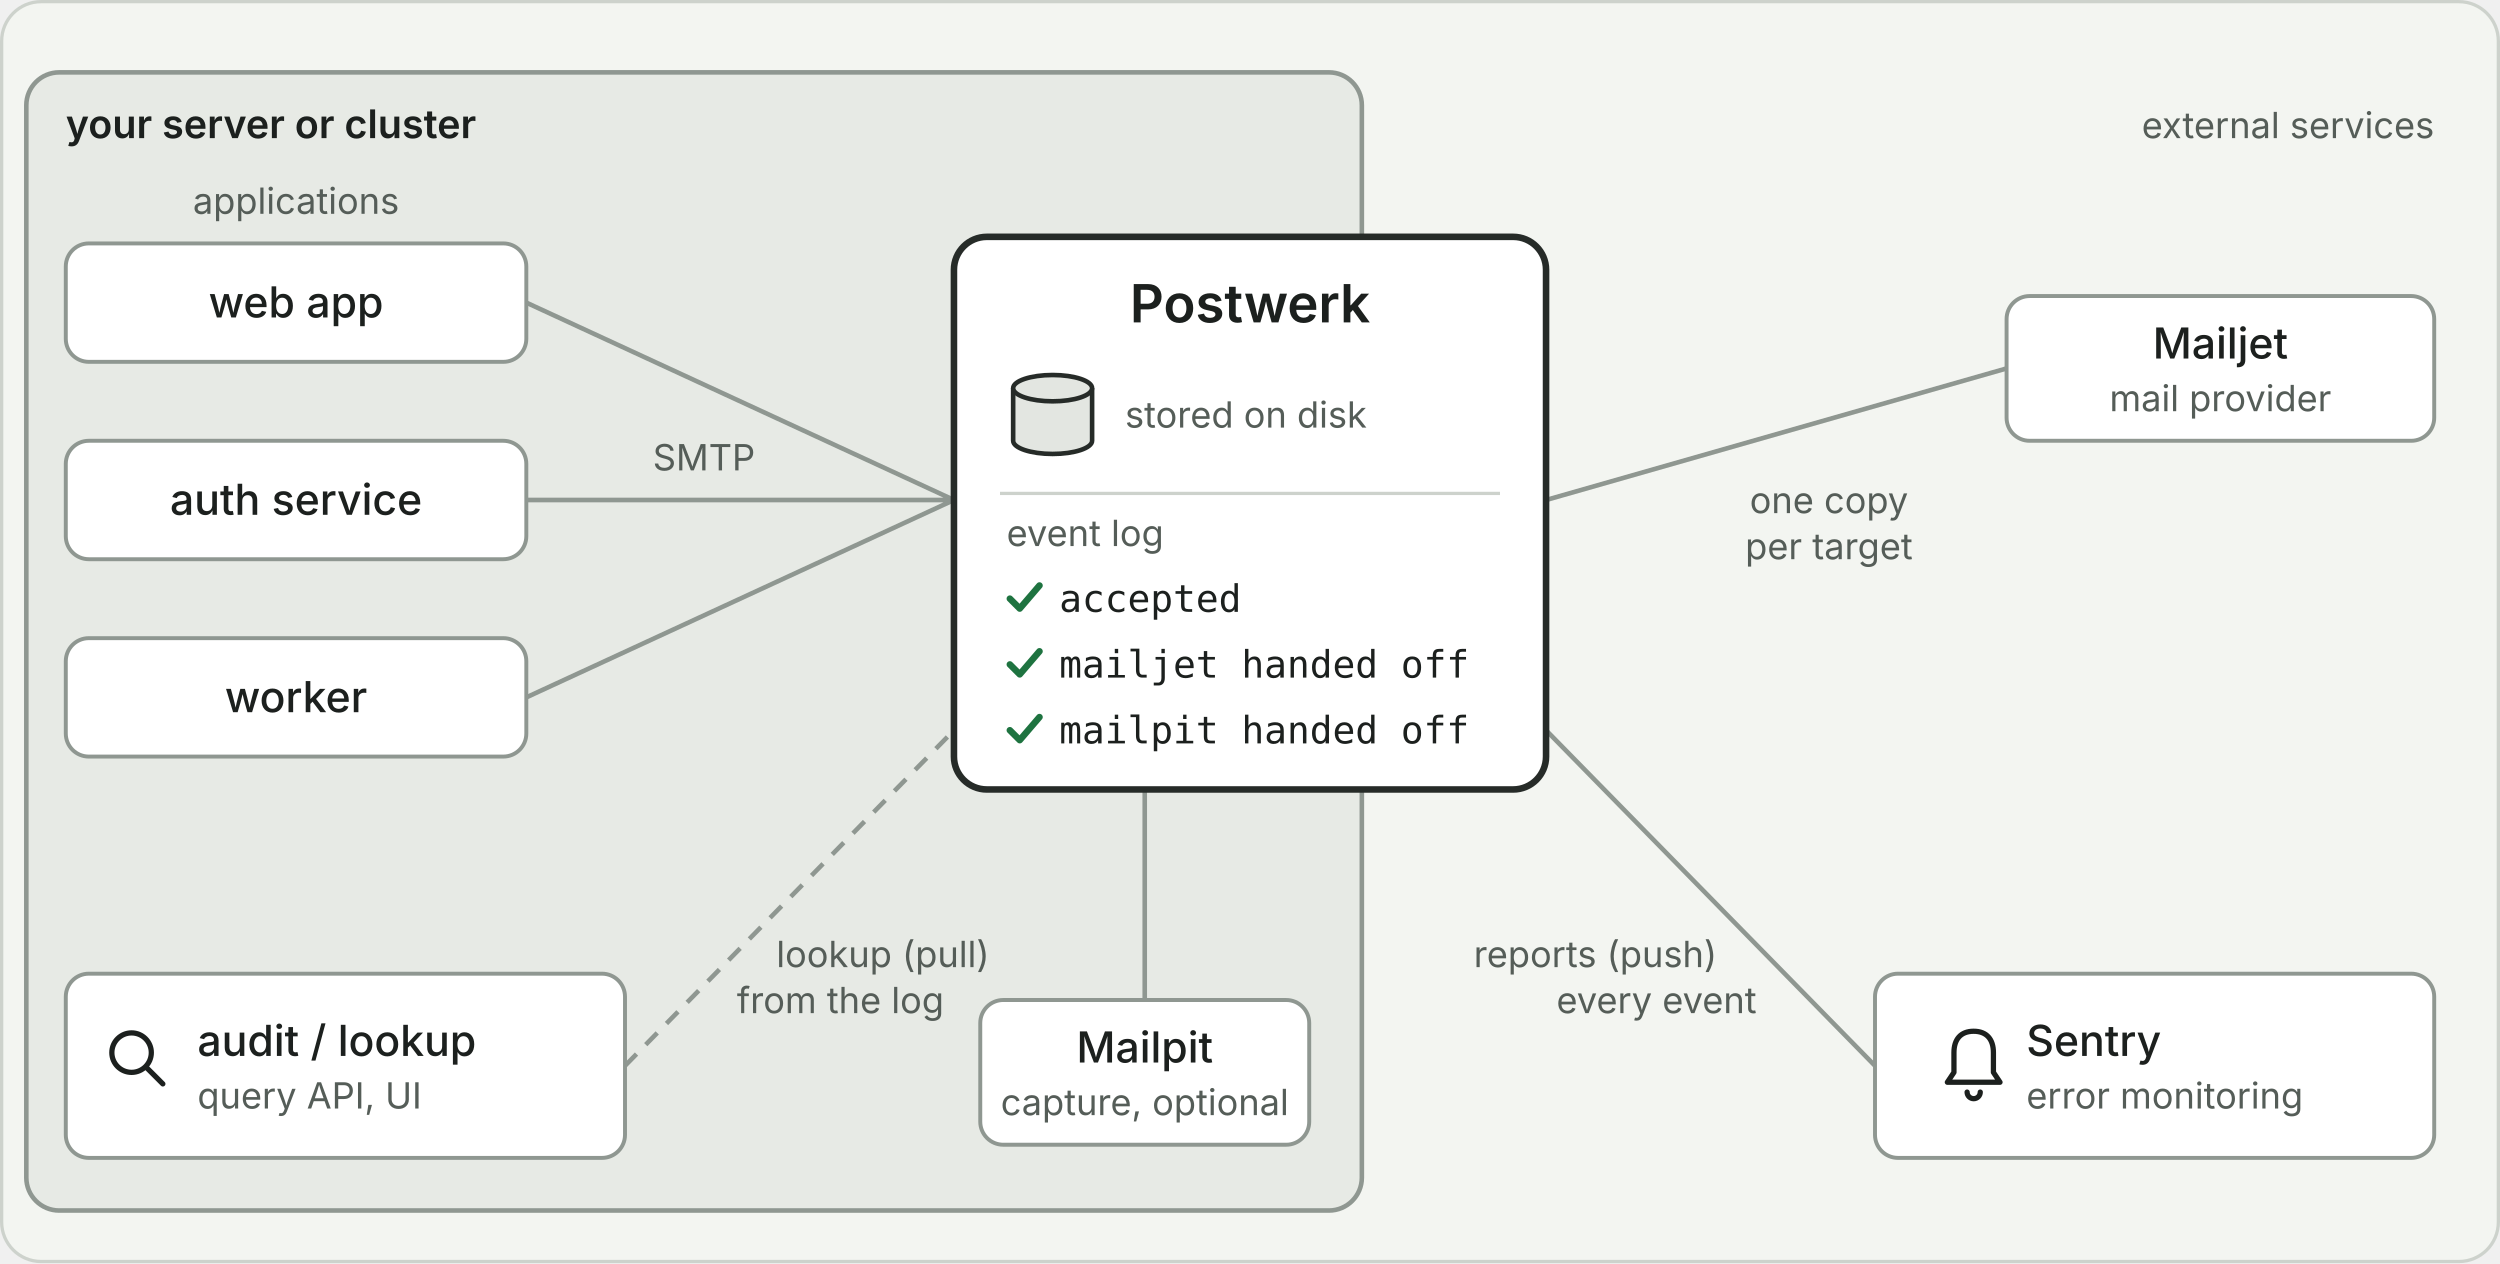
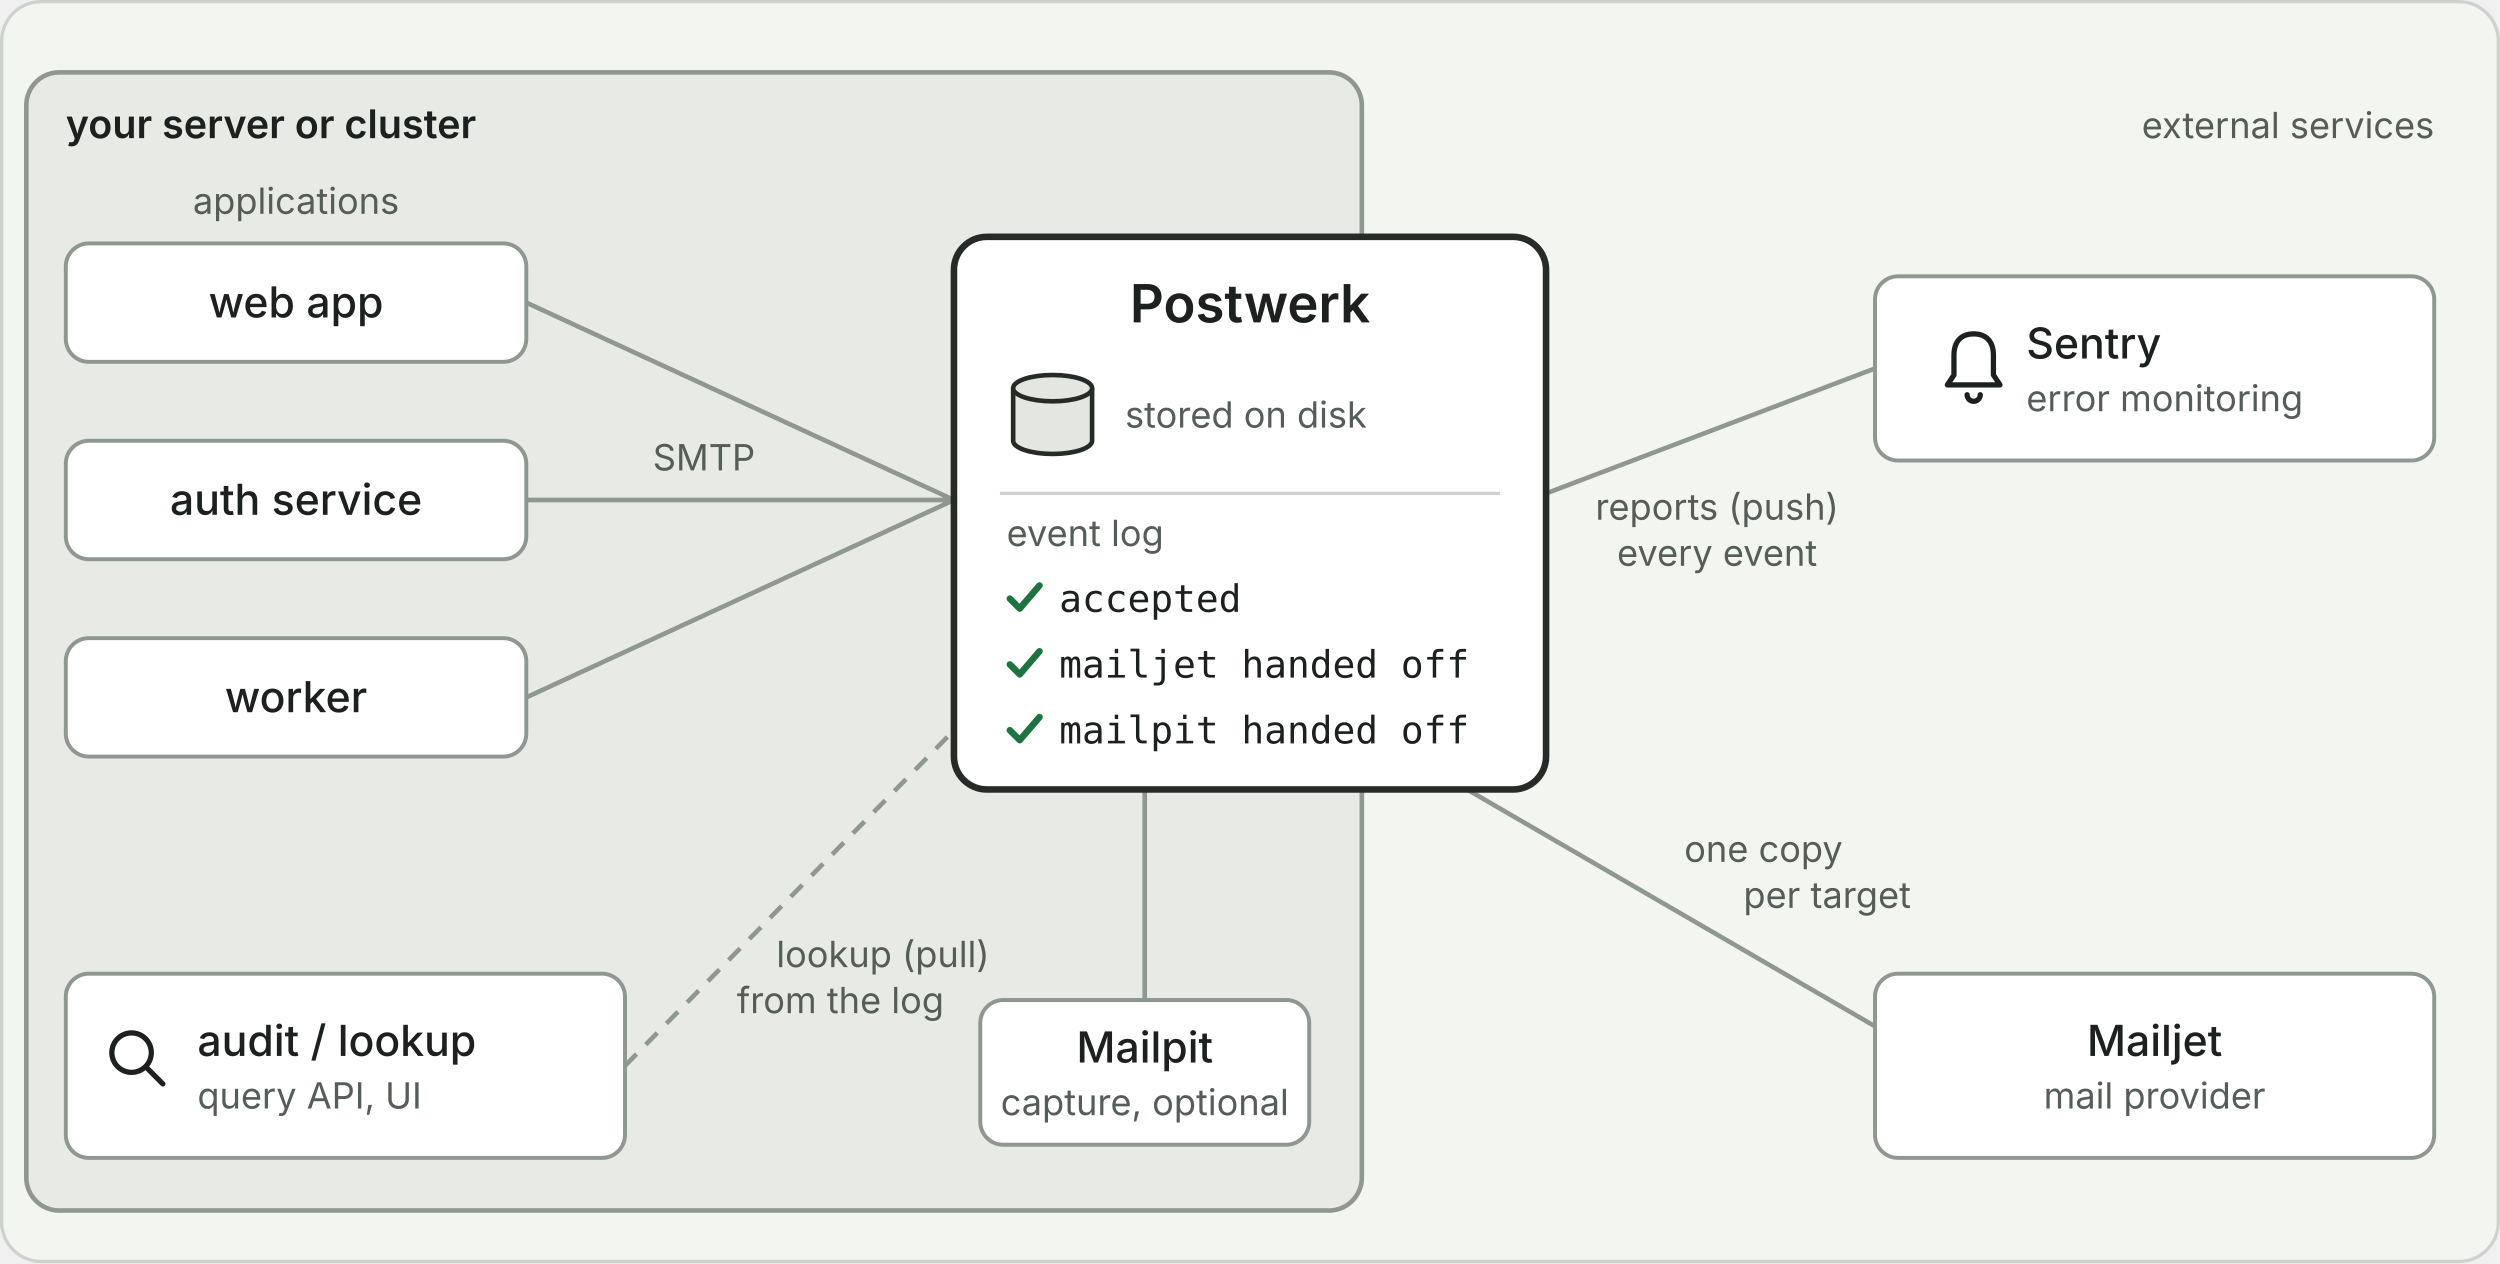
<svg xmlns="http://www.w3.org/2000/svg" viewBox="0 0 760 384" width="760" height="384" role="img" aria-labelledby="t d">
  <style>
    .card   { fill: #f3f5f1; stroke: #cdd2cc; }
    .zone   { fill: #e7eae5; stroke: #8f9791; stroke-width: 1.4; }
    .box    { fill: #ffffff; stroke: #8f9791; stroke-width: 1.2; }
    .core   { fill: #ffffff; stroke: #262b28; stroke-width: 2; }
    .edge   { fill: none; stroke: #8f9791; stroke-width: 1.4; }
    .plan   { stroke-dasharray: 5 4; }
    .txt    { fill: #1c201e; font: 500 13px system-ui, -apple-system, "Segoe UI", sans-serif; }
    .title  { fill: #1c201e; font: 600 16px system-ui, -apple-system, "Segoe UI", sans-serif; }
    .zlabel { fill: #1c201e; font: 600 12px system-ui, -apple-system, "Segoe UI", sans-serif; }
    .muted  { fill: #555d58; font: 400 11px system-ui, -apple-system, "Segoe UI", sans-serif; }
    .small  { fill: #555d58; font: 500 10px system-ui, -apple-system, "Segoe UI", sans-serif; }
    .log    { fill: #1c201e; font: 400 11.5px ui-monospace, SFMono-Regular, Menlo, Consolas, monospace; }
    .note   { fill: #1c201e; font: 500 11px system-ui, -apple-system, "Segoe UI", sans-serif; }
    .tick   { fill: none; stroke: #1e7340; stroke-width: 2; stroke-linecap: round; stroke-linejoin: round; }
    .icon   { fill: none; stroke: #1c201e; stroke-width: 1.6; stroke-linecap: round; stroke-linejoin: round; }
    .rule   { stroke: #cdd2cc; stroke-width: 1; }
    .disk   { fill: #e3e6e1; stroke: #262b28; stroke-width: 1.4; }
    .pill   { fill: #f3f5f1; stroke: #8f9791; stroke-width: 1; stroke-dasharray: 3 2; }
    .mail   { fill: #1f5fa8; }
    .evt    { fill: #8f9791; }
    .hl     { fill: none; stroke: #1f5fa8; stroke-width: 2; opacity: 0; }
    .scan   { fill: #1f5fa8; fill-opacity: 0.08; stroke: #1f5fa8; stroke-width: 1.4; opacity: 0; }
    .bad    { fill: #b42318; }
    .badln  { fill: none; stroke: #b42318; stroke-width: 2; stroke-linecap: round; }
    .badtxt { fill: #b42318; }
    .badbox { fill: none; stroke: #b42318; stroke-width: 2; }

    @media (prefers-color-scheme: dark) {
      .card  { fill: #232825; stroke: #3a423d; }
      .zone  { fill: #2b312d; stroke: #5e6862; }
      .box   { fill: #1b1f1d; stroke: #5e6862; }
      .core  { fill: #1b1f1d; stroke: #e4e8e3; }
      .edge  { stroke: #5e6862; }
      .txt, .title, .zlabel, .log, .note { fill: #e4e8e3; }
      .muted, .small { fill: #a0a9a2; }
      .tick  { stroke: #5cc489; }
      .icon  { stroke: #e4e8e3; }
      .rule  { stroke: #3a423d; }
      .disk  { fill: #2b312d; stroke: #e4e8e3; }
      .pill  { fill: #232825; stroke: #5e6862; }
      .mail  { fill: #7fb2f0; }
      .evt   { fill: #5e6862; }
      .hl    { stroke: #7fb2f0; }
      .scan  { fill: #7fb2f0; stroke: #7fb2f0; }
      .bad   { fill: #ff8a73; }
      .badln { stroke: #ff8a73; }
      .badtxt { fill: #ff8a73; }
      .badbox { stroke: #ff8a73; }
    }

    /* 10 s loop. Round 1 (0-37 %): a mail is delivered to both targets, every
       event goes out as a quiet report. Round 2 (38-100 %): Mailjet answers 550,
       the error event raises an alert, a lookup reads the history. */
    .in1, .in2, .outA, .outB, .rep1, .rep2, .rep3, .reply, .alarm, .ask, .answer { opacity: 0; }
    .in1    { animation: in1 10s linear infinite; }
    .in2    { animation: in2 10s linear infinite; }
    .outA   { animation: outA 10s linear infinite; }
    .outB   { animation: outB 10s linear infinite; }
    .store  { animation: store 10s linear infinite; }
    .row1   { animation: row1 10s linear infinite; }
    .row2   { animation: row2 10s linear infinite; }
    .row2x  { opacity: 0; animation: row2x 10s linear infinite; }
    .row3   { animation: row3 10s linear infinite; }
    .hlA    { animation: hitA 10s linear infinite; }
    .hlB    { animation: hitB 10s linear infinite; }
    .rep1   { animation: rep1 10s linear infinite; }
    .rep2   { animation: rep2 10s linear infinite; }
    .rep3   { animation: rep3 10s linear infinite; }
    .reply  { animation: reply 10s linear infinite; }
    .errA   { opacity: 0; animation: errA 10s linear infinite; }
    .alarm  { animation: alarm 10s linear infinite; }
    .alert  { opacity: 0; animation: alert 10s linear infinite; }
    .bell   { transform-box: fill-box; transform-origin: 50% 0; animation: ring 10s linear infinite; }
    .ask    { animation: ask 10s linear infinite; }
    .askq   { opacity: 0; animation: askq 10s linear infinite; }
    .scan   { animation: scan 10s linear infinite; }
    .answer { animation: answer 10s linear infinite; }
    .hlQ    { animation: hitQ 10s linear infinite; }

    @keyframes in1 {
      0%   { transform: translate(162px, 92.9px); opacity: 0; }
      2%   { transform: translate(166px, 94.8px); opacity: 1; }
      10%  { transform: translate(282px, 148.3px); opacity: 1; }
      12%, 100% { transform: translate(288px, 151.1px); opacity: 0; }
    }
    @keyframes in2 {
      0%, 38% { transform: translate(162px, 152px); opacity: 0; }
      40%  { transform: translate(166px, 152px); opacity: 1; }
      48%  { transform: translate(282px, 152px); opacity: 1; }
      50%, 100% { transform: translate(288px, 152px); opacity: 0; }
    }
    @keyframes store {
      0%, 11%  { opacity: 0.55; }
      13%, 19% { opacity: 1; }
      23%, 50% { opacity: 0.55; }
      51%, 57% { opacity: 1; }
      61%, 100% { opacity: 0.55; }
    }
    @keyframes row1 {
      0%, 11%  { opacity: 0.18; }
      13%, 35% { opacity: 1; }
      37%, 50% { opacity: 0.18; }
      52%, 96% { opacity: 1; }
      99%, 100% { opacity: 0.18; }
    }
    @keyframes row2 {
      0%, 26%  { opacity: 0.18; }
      28%, 35% { opacity: 1; }
      37%, 67% { opacity: 0.18; }
      69%, 97% { opacity: 0; }
      100%     { opacity: 0.18; }
    }
    @keyframes row2x {
      0%, 69%  { opacity: 0; }
      71%, 96% { opacity: 1; }
      99%, 100% { opacity: 0; }
    }
    @keyframes row3 {
      0%, 26%  { opacity: 0.18; }
      28%, 35% { opacity: 1; }
      37%, 65% { opacity: 0.18; }
      67%, 96% { opacity: 1; }
      99%, 100% { opacity: 0.18; }
    }
    /* one copy leaves the frame for Mailjet */
    @keyframes outA {
-       0%, 16% { transform: translate(472px, 152px); opacity: 0; }
-       17%  { transform: translate(478px, 149.7px); opacity: 1; }
-       26%  { transform: translate(606px, 113.1px); opacity: 1; }
-       27%  { transform: translate(612px, 111.4px); opacity: 0; }
-       28%, 55% { transform: translate(472px, 152px); opacity: 0; }
-       56%  { transform: translate(478px, 149.7px); opacity: 1; }
-       64%  { transform: translate(606px, 113.1px); opacity: 1; }
-       65%, 100% { transform: translate(612px, 111.4px); opacity: 0; }
+       0%, 16% { transform: translate(447.7px, 241px); opacity: 0; }
+       17%  { transform: translate(451.2px, 243px); opacity: 1; }
+       26%  { transform: translate(564.8px, 309px); opacity: 1; }
+       27%  { transform: translate(571.7px, 313px); opacity: 0; }
+       28%, 55% { transform: translate(447.7px, 241px); opacity: 0; }
+       56%  { transform: translate(451.2px, 243px); opacity: 1; }
+       64%  { transform: translate(564.8px, 309px); opacity: 1; }
+       65%, 100% { transform: translate(571.7px, 313px); opacity: 0; }
    }
    /* one copy stays inside, for Mailpit */
    @keyframes outB {
      0%, 16% { transform: translate(348px, 242px); opacity: 0; }
      17%  { transform: translate(348px, 246px); opacity: 1; }
      26%  { transform: translate(348px, 298px); opacity: 1; }
      27%  { transform: translate(348px, 302px); opacity: 0; }
      28%, 55% { transform: translate(348px, 242px); opacity: 0; }
      56%  { transform: translate(348px, 246px); opacity: 1; }
      64%  { transform: translate(348px, 298px); opacity: 1; }
      65%, 100% { transform: translate(348px, 302px); opacity: 0; }
    }
    @keyframes hitA {
      0%, 26%  { opacity: 0; }
      28%, 33% { opacity: 1; }
      36%, 100% { opacity: 0; }
    }
    @keyframes hitB {
      0%, 26%  { opacity: 0; }
      28%, 33% { opacity: 1; }
      36%, 64% { opacity: 0; }
      66%, 71% { opacity: 1; }
      74%, 100% { opacity: 0; }
    }
    /* quiet reports: one small dot per event, no alert */
    @keyframes rep1 {
-       0%, 13% { transform: translate(474px, 224px); opacity: 0; }
-       14%  { transform: translate(477px, 227px); opacity: 1; }
-       21%  { transform: translate(563px, 315px); opacity: 1; }
-       22%, 100% { transform: translate(566px, 318px); opacity: 0; }
+       0%, 13% { transform: translate(473.7px, 148.6px); opacity: 0; }
+       14%  { transform: translate(477px, 147.3px); opacity: 1; }
+       21%  { transform: translate(563px, 114.7px); opacity: 1; }
+       22%, 100% { transform: translate(566.3px, 113.4px); opacity: 0; }
    }
    @keyframes rep2 {
-       0%, 28% { transform: translate(474px, 224px); opacity: 0; }
-       29%  { transform: translate(477px, 227px); opacity: 1; }
-       36%  { transform: translate(563px, 315px); opacity: 1; }
-       37%, 100% { transform: translate(566px, 318px); opacity: 0; }
+       0%, 28% { transform: translate(473.7px, 148.6px); opacity: 0; }
+       29%  { transform: translate(477px, 147.3px); opacity: 1; }
+       36%  { transform: translate(563px, 114.7px); opacity: 1; }
+       37%, 100% { transform: translate(566.3px, 113.4px); opacity: 0; }
    }
    @keyframes rep3 {
-       0%, 52% { transform: translate(474px, 224px); opacity: 0; }
-       53%  { transform: translate(477px, 227px); opacity: 1; }
-       60%  { transform: translate(563px, 315px); opacity: 1; }
-       61%, 100% { transform: translate(566px, 318px); opacity: 0; }
+       0%, 52% { transform: translate(473.7px, 148.6px); opacity: 0; }
+       53%  { transform: translate(477px, 147.3px); opacity: 1; }
+       60%  { transform: translate(563px, 114.7px); opacity: 1; }
+       61%, 100% { transform: translate(566.3px, 113.4px); opacity: 0; }
    }
    /* Mailjet answers with an error */
    @keyframes reply {
-       0%, 65% { transform: translate(606px, 113.1px); opacity: 0; }
-       66%  { transform: translate(600px, 114.8px); opacity: 1; }
-       69%  { transform: translate(484px, 148.3px); opacity: 1; }
-       70%, 100% { transform: translate(478px, 149.7px); opacity: 0; }
+       0%, 65% { transform: translate(564.8px, 309px); opacity: 0; }
+       66%  { transform: translate(559.6px, 306px); opacity: 1; }
+       69%  { transform: translate(456.4px, 246px); opacity: 1; }
+       70%, 100% { transform: translate(451.2px, 243px); opacity: 0; }
    }
    @keyframes errA {
      0%, 64%  { opacity: 0; }
      66%, 92% { opacity: 1; }
      96%, 100% { opacity: 0; }
    }
    /* the error event goes out and raises an alert */
    @keyframes alarm {
-       0%, 71% { transform: translate(474px, 224px); opacity: 0; }
-       72%  { transform: translate(477px, 227px); opacity: 1; }
-       78%  { transform: translate(563px, 315px); opacity: 1; }
-       79%, 100% { transform: translate(566px, 318px); opacity: 0; }
+       0%, 71% { transform: translate(473.7px, 148.6px); opacity: 0; }
+       72%  { transform: translate(477px, 147.3px); opacity: 1; }
+       78%  { transform: translate(563px, 114.7px); opacity: 1; }
+       79%, 100% { transform: translate(566.3px, 113.4px); opacity: 0; }
    }
    @keyframes alert {
      0%, 78.5% { opacity: 0; }
      80%, 94% { opacity: 1; }
      97%, 100% { opacity: 0; }
    }
    @keyframes ring {
      0%, 79% { transform: rotate(0deg); }
      80.5% { transform: rotate(14deg); }
      82%   { transform: rotate(-12deg); }
      83.5% { transform: rotate(9deg); }
      85%   { transform: rotate(-6deg); }
      86.5%, 100% { transform: rotate(0deg); }
    }
    /* someone asks what happened; Postwerk answers from the event log */
    @keyframes askq {
      0%, 80%  { opacity: 0; }
      82%, 96% { opacity: 1; }
      99%, 100% { opacity: 0; }
    }
    @keyframes ask {
      0%, 81% { transform: translate(192px, 320px); opacity: 0; }
      82%  { transform: translate(195px, 317px); opacity: 1; }
      86%  { transform: translate(283px, 227px); opacity: 1; }
      87%, 100% { transform: translate(286px, 224px); opacity: 0; }
    }
    @keyframes scan {
      0%, 86%  { opacity: 0; }
      88%, 92% { opacity: 1; }
      95%, 100% { opacity: 0; }
    }
    @keyframes answer {
      0%, 89% { transform: translate(286px, 224px); opacity: 0; }
      90%  { transform: translate(283px, 227px); opacity: 1; }
      95%  { transform: translate(195px, 317px); opacity: 1; }
      96%, 100% { transform: translate(192px, 320px); opacity: 0; }
    }
    @keyframes hitQ {
      0%, 95%  { opacity: 0; }
      97%      { opacity: 1; }
      100%     { opacity: 0; }
    }

    @media (prefers-reduced-motion: reduce) {
      .in1, .in2, .outA, .outB, .store, .row1, .row2, .row2x, .row3, .hlA, .hlB, .rep1, .rep2, .rep3,
      .reply, .errA, .alarm, .alert, .bell, .ask, .askq, .scan, .answer, .hlQ { animation: none; }
      /* static picture of round 2: Mailjet failed, Sentry alerted, lookup asked */
      .row2 { opacity: 0; }
      .row2x, .errA, .alert, .askq { opacity: 1; }
    }
  </style>
  <rect class="card" x="0.5" y="0.5" width="759" height="383" rx="12" />
  <rect class="zone" x="8" y="22" width="406" height="346" rx="10" />
  <text class="zlabel" x="20" y="42">your server or cluster</text>
  <text class="muted" x="740" y="42" text-anchor="end">external services</text>
  <path class="edge" d="M160 92 L290 152 M160 152 L290 152 M160 212 L290 152" />
-   <path class="edge" d="M470 152 L610 112" />
-   <path class="edge" d="M348 240 L348 304" />
-   <path class="edge" d="M470 222 L570 324" />
+   <path class="edge" d="M348 240 L348 304 M446 240 L570 312" />
+   <path class="edge" d="M470 150 L570 112" />
  <path class="edge plan" d="M190 324 L290 222" />
  <text class="muted" x="214" y="143" text-anchor="middle">SMTP</text>
-   <text class="muted" x="556" y="156" text-anchor="middle">one copy</text>
-   <text class="muted" x="556" y="170" text-anchor="middle">per target</text>
-   <text class="muted" x="522" y="294" text-anchor="end">reports (push)</text>
-   <text class="muted" x="534" y="308" text-anchor="end">every event</text>
+   <text class="muted" x="512" y="262">one copy</text>
+   <text class="muted" x="530" y="276">per target</text>
+   <text class="muted" x="522" y="158" text-anchor="middle">reports (push)</text>
+   <text class="muted" x="522" y="172" text-anchor="middle">every event</text>
  <text class="muted" x="236" y="294">lookup (pull)</text>
  <text class="muted" x="224" y="308">from the log</text>
  <rect class="box" x="20" y="74" width="140" height="36" rx="7" />
  <text class="txt" x="90" y="96.5" text-anchor="middle">web app</text>
  <rect class="box" x="20" y="134" width="140" height="36" rx="7" />
  <text class="txt" x="90" y="156.5" text-anchor="middle">auth service</text>
  <rect class="box" x="20" y="194" width="140" height="36" rx="7" />
  <text class="txt" x="90" y="216.5" text-anchor="middle">worker</text>
  <text class="muted" x="90" y="65" text-anchor="middle">applications</text>
  <rect class="core" x="290" y="72" width="180" height="168" rx="10" />
  <text class="title" x="380" y="98" text-anchor="middle">Postwerk</text>
  <g class="store">
    <path class="disk" d="M308 118 v16 a12 4 0 0 0 24 0 v-16" />
    <ellipse class="disk" cx="320" cy="118" rx="12" ry="4" />
    <text class="muted" x="342" y="130">stored on disk</text>
  </g>
  <line class="rule" x1="304" y1="150" x2="456" y2="150" />
  <text class="muted" x="306" y="166">event log</text>
  <rect class="scan" x="300" y="174" width="160" height="58" rx="5" />
  <g class="row1">
    <path class="tick" d="M307 182 l3 3 l6 -7" />
    <text class="log" x="322" y="186">accepted</text>
  </g>
  <g class="row2">
    <path class="tick" d="M307 202 l3 3 l6 -7" />
    <text class="log" x="322" y="206">mailjet  handed off</text>
  </g>
  <g class="row2x">
    <path class="badln" d="M308 197 l7 7 m0 -7 l-7 7" />
    <text class="log badtxt" x="322" y="206">mailjet  failed 550</text>
  </g>
  <g class="row3">
    <path class="tick" d="M307 222 l3 3 l6 -7" />
    <text class="log" x="322" y="226">mailpit  handed off</text>
  </g>
-   <rect class="box" x="610" y="90" width="130" height="44" rx="7" />
-   <rect class="hl hlA" x="610" y="90" width="130" height="44" rx="7" />
-   <text class="txt" x="675" y="109" text-anchor="middle">Mailjet</text>
-   <text class="muted" x="675" y="125" text-anchor="middle">mail provider</text>
+   <rect class="box" x="570" y="296" width="170" height="56" rx="7" />
+   <rect class="hl hlA" x="570" y="296" width="170" height="56" rx="7" />
+   <text class="txt" x="655" y="321" text-anchor="middle">Mailjet</text>
+   <text class="muted" x="655" y="337" text-anchor="middle">mail provider</text>
  <g class="errA">
-     <rect class="badbox" x="610" y="90" width="130" height="44" rx="7" />
-     <text class="note badtxt" x="675" y="150" text-anchor="middle">replies 550</text>
+     <rect class="badbox" x="570" y="296" width="170" height="56" rx="7" />
+     <text class="note badtxt" x="740" y="284" text-anchor="end">replies 550</text>
  </g>
  <rect class="box" x="298" y="304" width="100" height="44" rx="7" />
  <rect class="hl hlB" x="298" y="304" width="100" height="44" rx="7" />
  <text class="txt" x="348" y="323" text-anchor="middle">Mailpit</text>
  <text class="muted" x="348" y="339" text-anchor="middle">capture, optional</text>
-   <rect class="box" x="570" y="296" width="170" height="56" rx="7" />
+   <rect class="box" x="570" y="84" width="170" height="56" rx="7" />
  <g class="alert">
-     <rect class="badbox" x="570" y="296" width="170" height="56" rx="7" />
-     <text class="note badtxt" x="740" y="284" text-anchor="end">alert: mailjet failed</text>
-     <circle class="bad" cx="599" cy="313" r="3" />
+     <rect class="badbox" x="570" y="84" width="170" height="56" rx="7" />
+     <text class="note badtxt" x="740" y="72" text-anchor="end">alert: mailjet failed</text>
+     <circle class="bad" cx="599" cy="101" r="3" />
  </g>
  <g class="bell">
-     <path class="icon" d="M592 329 h16 l-2 -3 v-6 c0 -4 -2 -6.5 -6 -6.5 c-4 0 -6 2.5 -6 6.5 v6 z" />
-     <path class="icon" d="M598 332 a2 2 0 0 0 4 0" />
-   </g>
-   <text class="txt" x="616" y="321">Sentry</text>
-   <text class="muted" x="616" y="337">error monitoring</text>
+     <path class="icon" d="M592 117 h16 l-2 -3 v-6 c0 -4 -2 -6.5 -6 -6.5 c-4 0 -6 2.5 -6 6.5 v6 z" />
+     <path class="icon" d="M598 120 a2 2 0 0 0 4 0" />
+   </g>
+   <text class="txt" x="616" y="109">Sentry</text>
+   <text class="muted" x="616" y="125">error monitoring</text>
  <rect class="box" x="20" y="296" width="170" height="56" rx="7" />
  <rect class="hl hlQ" x="20" y="296" width="170" height="56" rx="7" />
  <circle class="icon" cx="40" cy="320" r="6" />
  <path class="icon" d="M44.5 324.5 l5 5" />
  <text class="txt" x="60" y="321">audit / lookup</text>
  <text class="muted" x="60" y="337">query API, UI</text>
  <text class="note askq" x="20" y="284">what happened to mail X?</text>
  <circle class="mail in1" cx="0" cy="0" r="5" />
  <circle class="mail in2" cx="0" cy="0" r="5" />
  <circle class="mail outA" cx="0" cy="0" r="5" />
  <circle class="mail outB" cx="0" cy="0" r="5" />
  <circle class="evt rep1" cx="0" cy="0" r="3" />
  <circle class="evt rep2" cx="0" cy="0" r="3" />
  <circle class="evt rep3" cx="0" cy="0" r="3" />
  <circle class="bad reply" cx="0" cy="0" r="4" />
  <circle class="bad alarm" cx="0" cy="0" r="4.5" />
  <circle class="mail ask" cx="0" cy="0" r="3.5" />
  <circle class="mail answer" cx="0" cy="0" r="3.5" />
</svg>
